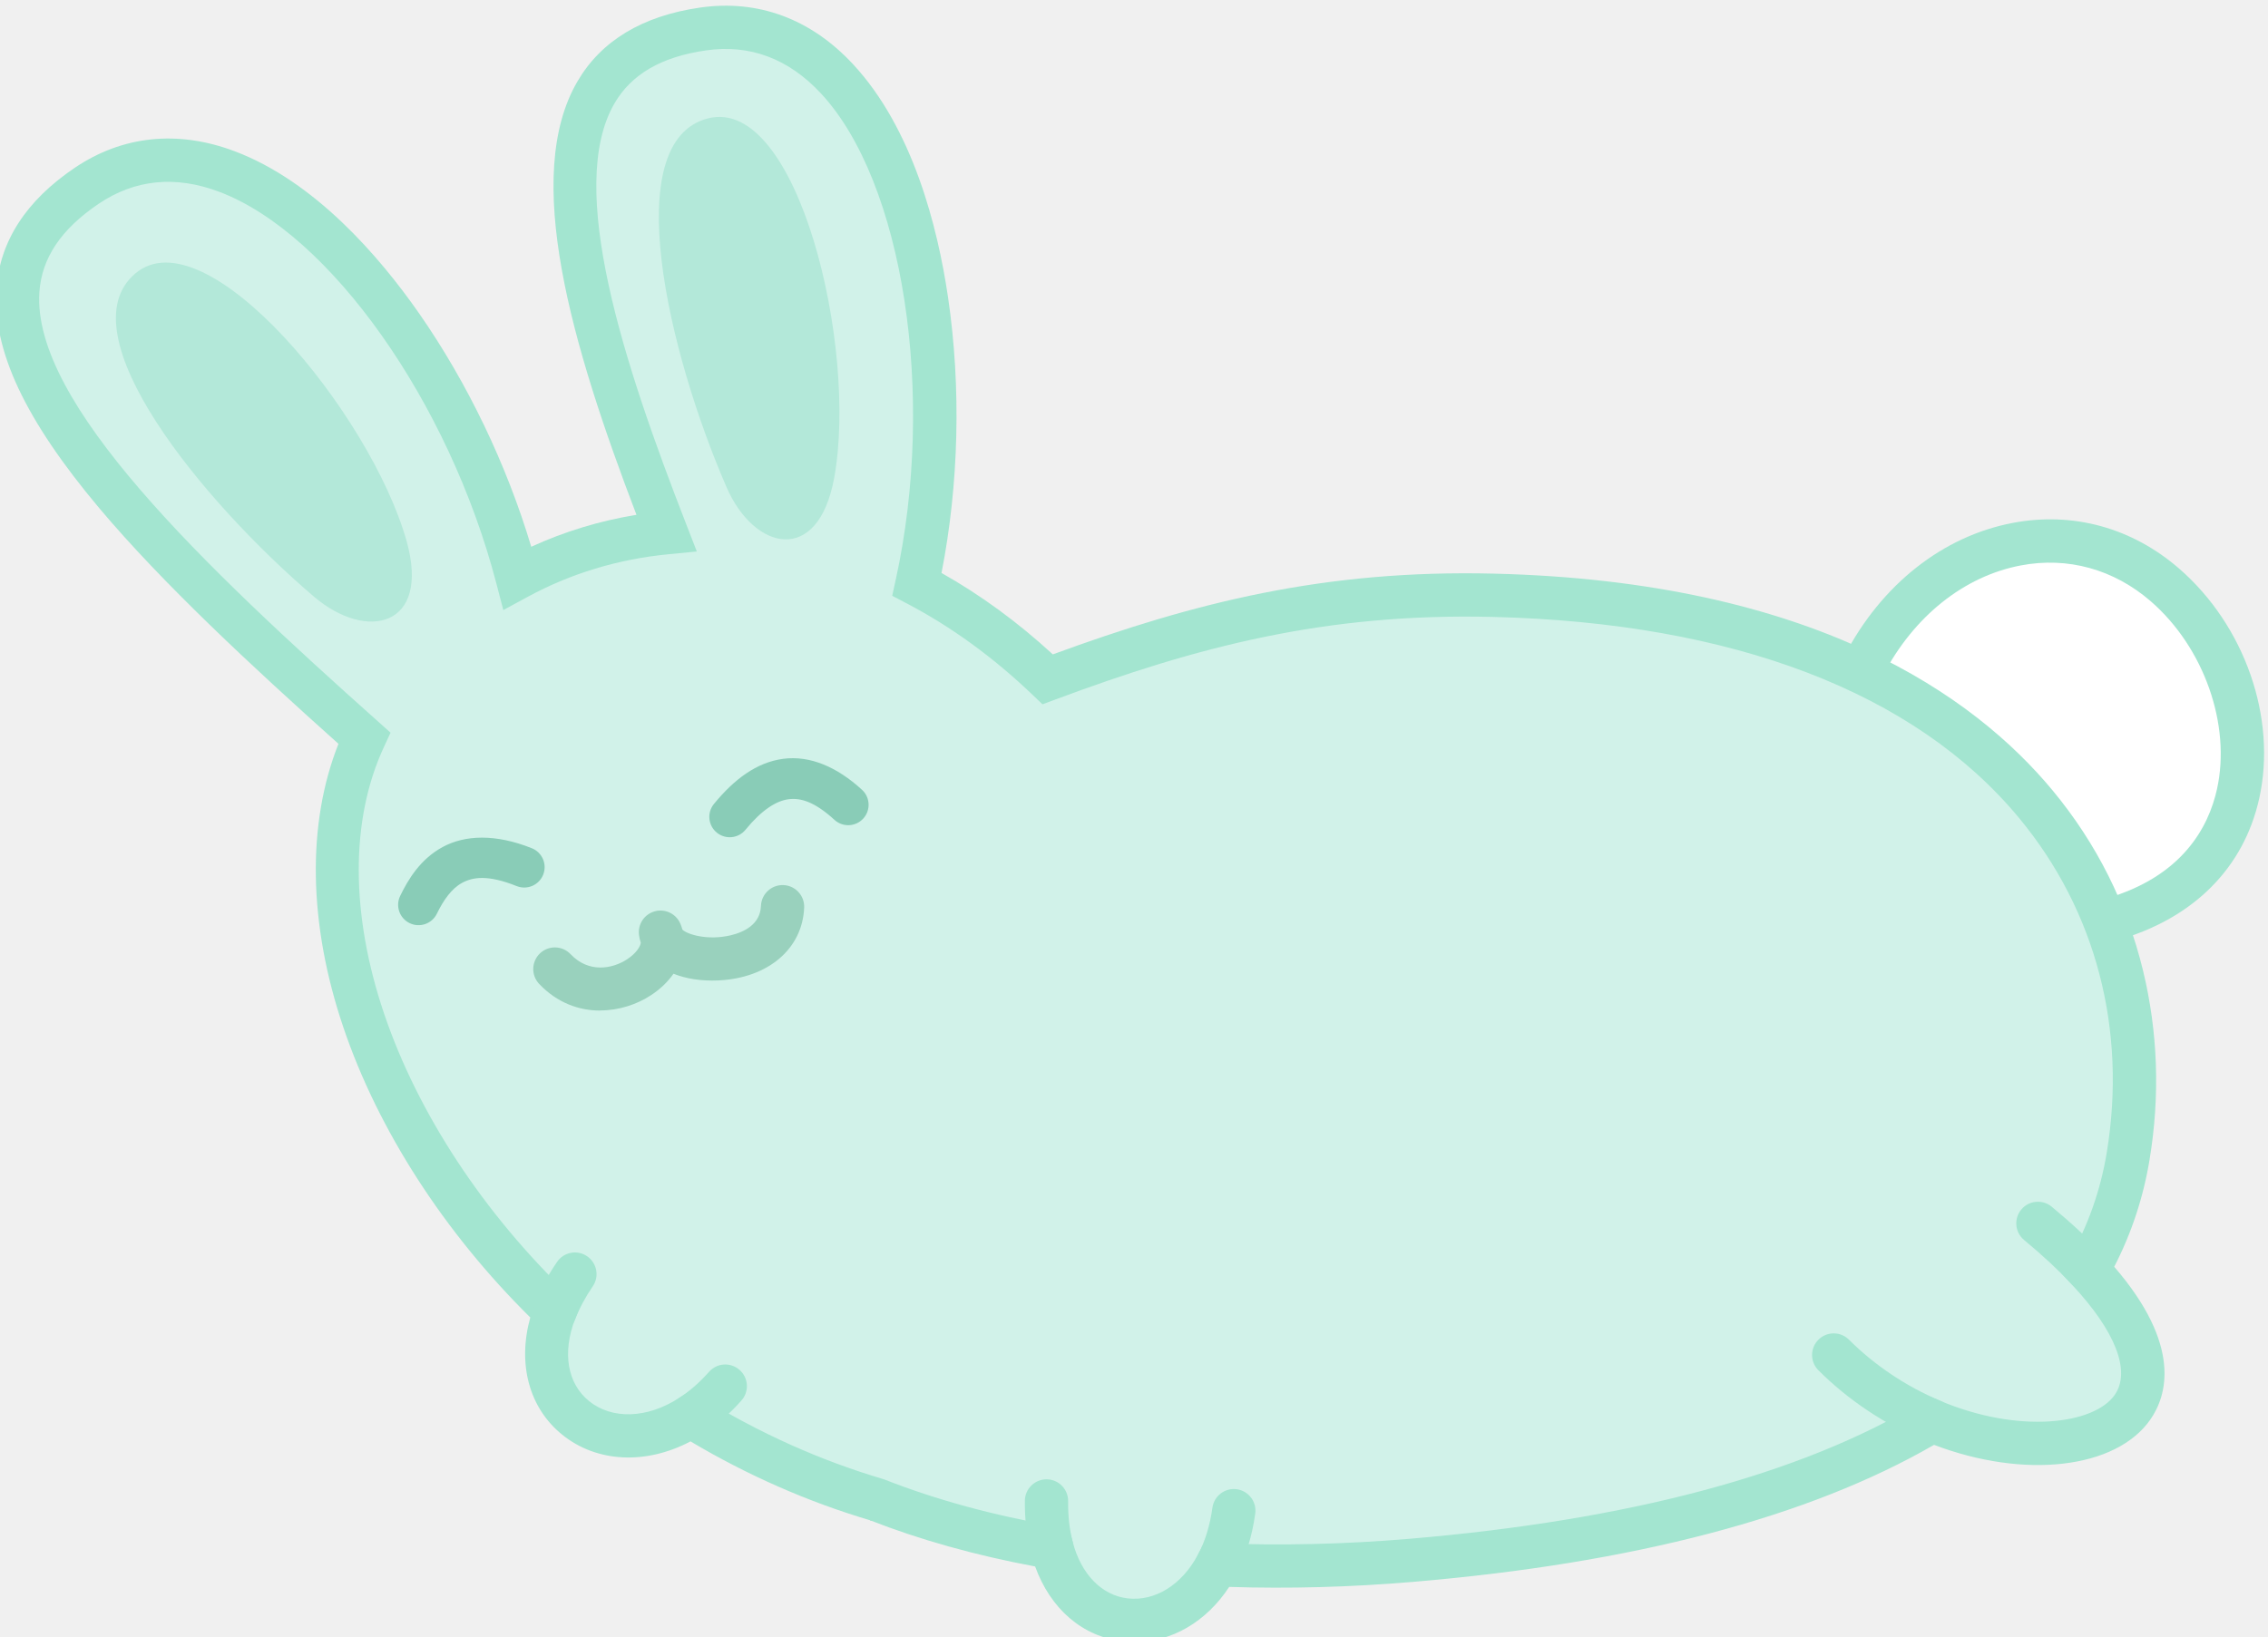
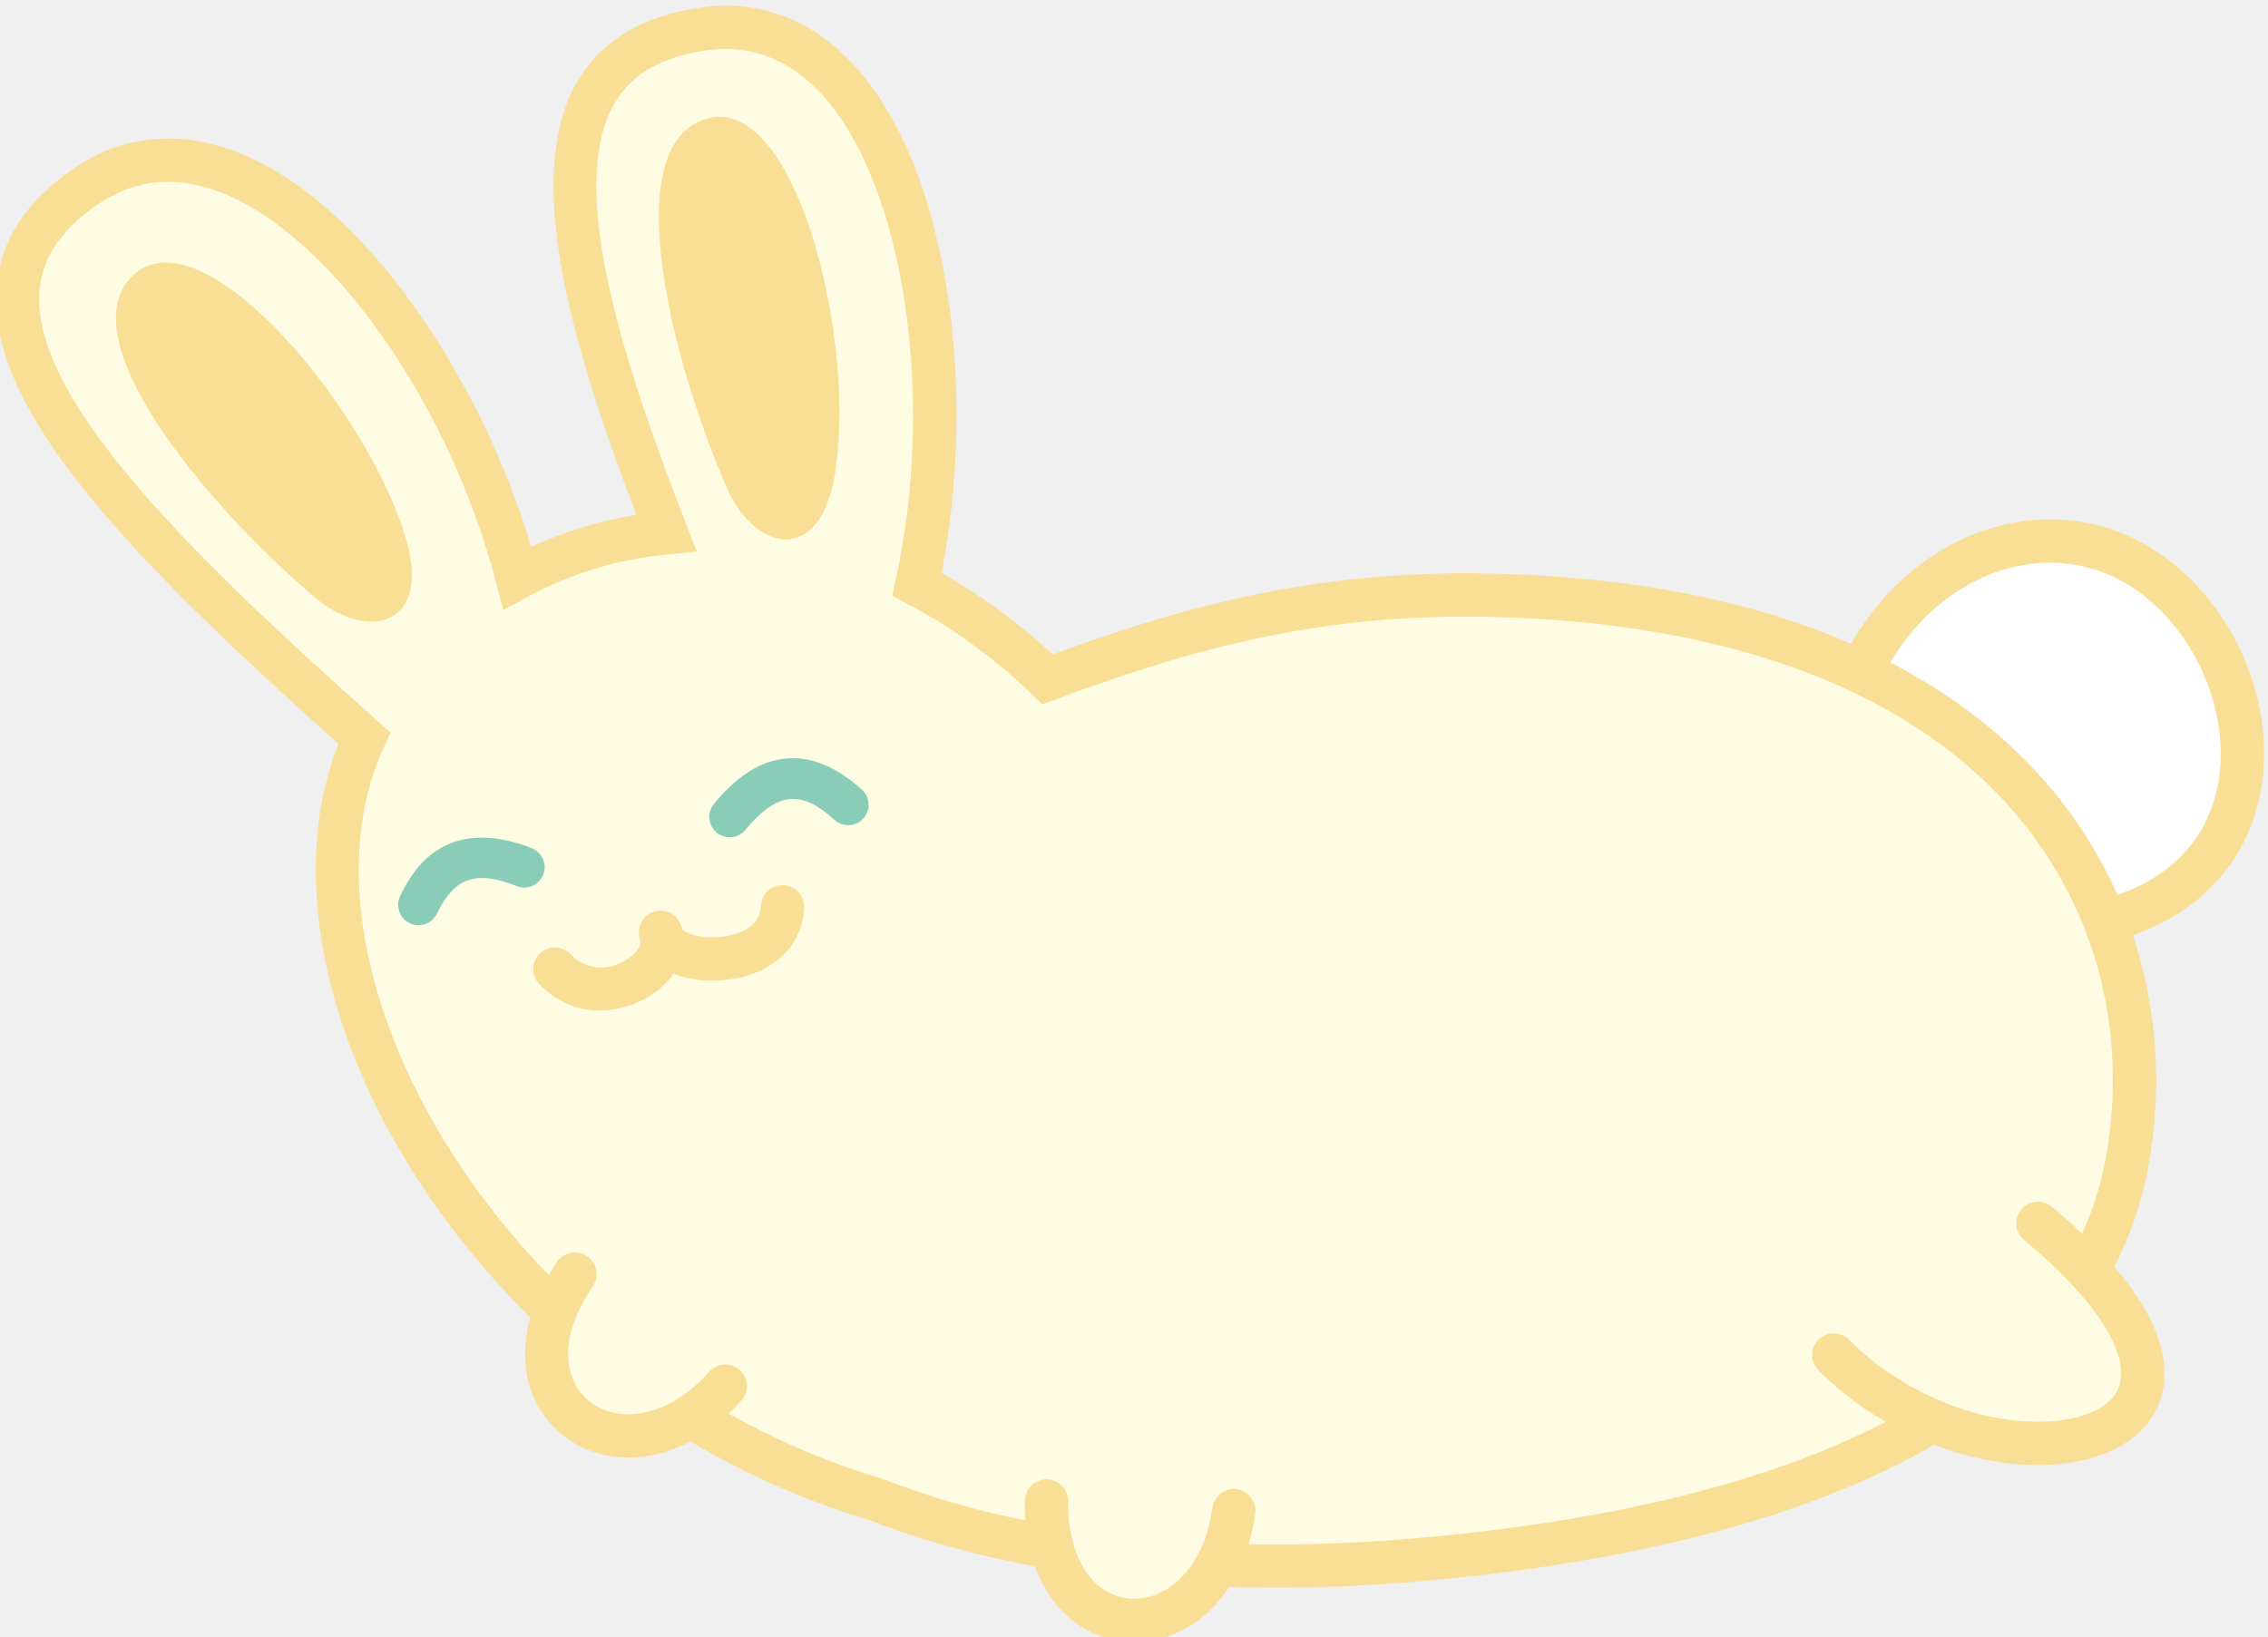
<svg xmlns="http://www.w3.org/2000/svg" id="Layer_2" viewBox="0 0 539.16 389.11" version="1.1">
  <defs id="defs1">
-     <style id="style1">.cls-1{fill:#fff;}.cls-2{fill:#b3e8d9;}.cls-3{fill:#76c1ad;}.cls-4{fill:#d1f2e9;}.cls-5{fill:#a3e5d0;}.cls-6{fill:#89ccb7;}.cls-7{fill:#99d1bd;}</style>
+     <style id="style1">.cls-1{fill:#fff;}.cls-2{fill:#f9de95;}.cls-3{fill:#f9de95;}.cls-4{fill:#fffce4;}.cls-5{fill:#f9de95;}.cls-6{fill:#f9de95;}.cls-7{fill:#f9de95;}</style>
  </defs>
  <g id="Layer_2-2" transform="translate(-0.9322694,1.359975)">
    <g id="g20">
      <g id="g21" transform="matrix(-1,0,0,1,539.1639,0)">
        <path class="cls-1" d="M 36.25,217.28 C -4.84,205.49 -1.02,159.13 23.54,137.77 46.39,117.89 79.85,127.41 95.18,156.93" id="path1" />
        <path class="cls-5" d="m 34.83,222.21 c -18.04,-5.18 -30,-17.15 -33.67,-33.7 -4.24,-19.11 3.4,-41.06 19,-54.63 11.22,-9.75 25.28,-13.62 39.61,-10.89 16.63,3.17 31.2,14.67 39.97,31.57 l -9.12,4.74 C 83.31,145.22 71.36,135.67 57.85,133.1 46.68,130.97 35.7,134.01 26.91,141.65 14.27,152.64 7.81,171 11.2,186.3 c 1.99,8.98 8.2,20.8 26.47,26.04 l -2.84,9.88 v 0 z" id="path2" />
        <polygon class="cls-3" points="328.09,350.42 328.34,350.34 329.75,355.28 331.33,360.18 331.1,360.24 329.69,355.3 331.29,360.19 " id="polygon2" />
        <polygon class="cls-3" points="285.52,156.53 292.79,163.8 " id="polygon3" />
        <path class="cls-4" d="M 78.91,336.52 C 44.84,350.83 8.86,335.91 41.9,300.61 37.17,292.38 33.92,283.37 32.3,273.54 22.62,214.88 59.21,143.21 183.18,140.19 c 41.38,-1.01 72.41,7.48 105.97,19.98 10.01,-9.58 20.47,-17.04 31.08,-22.59 C 307.15,78.1 324.5,-1.23 371.14,5.53 c 44.88,6.51 33.31,56.48 8.65,119.78 12.75,1.24 24.77,4.95 35.43,10.73 15.19,-58.21 64.12,-119.07 102.39,-93.22 42.83,28.92 -4.9,76.78 -66.01,131.33 17.75,38.31 -2.2,95.13 -45.31,136.34 8.66,22.72 -12.58,37.65 -32.26,24.93 -13.54,8.35 -28.38,15.17 -44.29,19.87 -12.67,4.99 -26.68,8.76 -41.56,11.35 -5.72,21.77 -29.33,22.88 -39.28,4.11 -15.05,0.62 -30.53,0.25 -46.06,-1.06 -50.52,-4.27 -93.57,-14.94 -123.93,-33.18 v 0 z" id="path3" />
        <path class="cls-5" d="m 268.5,389.11 c -8.8,0 -17.04,-4.81 -22.48,-13.11 -14.2,0.46 -28.86,0.06 -43.63,-1.19 -52.51,-4.43 -94.19,-15.4 -123.93,-32.59 -21.44,8.18 -43.24,5.74 -51.43,-6.03 -3.87,-5.56 -7.65,-17.5 8.6,-36.32 -4.1,-7.94 -6.93,-16.5 -8.41,-25.5 -2.51,-15.21 -1.98,-30.33 1.56,-44.94 3.84,-15.83 11.06,-30.23 21.47,-42.8 18.64,-22.51 56.8,-49.73 132.8,-51.58 40.38,-0.99 71.37,6.91 104.9,19.2 8.34,-7.67 17.22,-14.16 26.46,-19.36 -4.13,-21.03 -4.7,-44.1 -1.57,-65.43 2.48,-16.92 8.42,-40.3 22.63,-55.58 10.02,-10.79 22.61,-15.43 36.39,-13.43 13.68,1.98 23.47,7.89 29.11,17.57 13.11,22.49 1.48,62.38 -14.04,103.04 8.74,1.43 17.11,3.97 25.01,7.6 5.84,-19.53 15.18,-39.02 26.64,-55.47 9.51,-13.64 24.83,-31.4 43.85,-38.58 13.52,-5.1 26.68,-3.74 38.06,3.95 11.57,7.82 17.83,17.52 18.59,28.84 0.98,14.52 -6.79,31.07 -24.45,52.08 -15,17.84 -36.04,37.4 -56.86,56.04 7.54,19.02 7.17,42.76 -1.14,67.35 -8.24,24.41 -23.98,48.82 -44.46,69.06 3.07,11.03 0.3,21.49 -7.57,27.86 -8.23,6.67 -19.93,7.2 -30.52,1.61 -13.55,8.06 -27.88,14.36 -42.66,18.75 -11.84,4.64 -25.03,8.33 -39.26,10.99 -3.67,10.12 -11.27,16.69 -20.84,17.8 -0.94,0.11 -1.87,0.16 -2.8,0.16 h -0.02 z m 105.65,-59.75 2.73,1.76 c 7.49,4.84 15.85,5.12 21.31,0.7 5.16,-4.17 6.41,-11.45 3.35,-19.48 l -1.22,-3.19 2.47,-2.36 c 20.44,-19.54 36.12,-43.4 44.16,-67.19 7.98,-23.63 8,-46.1 0.04,-63.27 l -1.6,-3.46 2.84,-2.54 c 41.78,-37.29 82.42,-75.9 80.64,-102.22 -0.55,-8.1 -5.16,-14.98 -14.09,-21.01 -8.62,-5.82 -18.26,-6.78 -28.67,-2.85 -26.29,9.92 -54.61,49.95 -65.87,93.11 l -1.66,6.35 -5.77,-3.13 c -10.25,-5.57 -21.51,-8.98 -33.47,-10.14 l -6.76,-0.66 2.46,-6.33 C 390,85.04 403.74,43.1 392.14,23.2 388.1,16.27 381,12.16 370.44,10.63 360,9.11 350.78,12.56 343.05,20.88 323.46,41.94 315.66,92.72 325.29,136.48 l 0.84,3.84 -3.48,1.82 c -10.51,5.5 -20.57,12.81 -29.91,21.75 l -2.33,2.23 -3.02,-1.12 c -33.57,-12.51 -64.11,-20.63 -104.05,-19.66 -57.1,1.39 -100.37,17.94 -125.13,47.86 -18.24,22.03 -25.63,50.27 -20.81,79.51 1.49,9.03 4.51,17.56 8.98,25.34 l 1.89,3.3 -2.6,2.78 c -10.35,11.06 -14.06,20.61 -10.17,26.2 4.91,7.04 22.73,9.31 41.44,1.45 l 2.4,-1.01 2.23,1.34 c 28.51,17.13 69.46,28.05 121.71,32.46 15.42,1.3 30.7,1.65 45.42,1.04 l 3.24,-0.13 1.52,2.86 c 3.8,7.16 10.19,11.14 16.69,10.39 6.17,-0.72 11.06,-5.73 13.07,-13.4 l 0.84,-3.19 3.25,-0.57 c 14.81,-2.58 28.46,-6.31 40.56,-11.07 l 0.43,-0.15 c 14.94,-4.42 29.43,-10.92 43.04,-19.31 l 2.76,-1.7 z" id="path4" />
        <path class="cls-4" d="m 374.03,335.42 c -2.8,-1.81 -5.57,-4.17 -8.21,-7.16" id="path5" />
        <path class="cls-5" d="m 374.02,340.56 c -0.95,0 -1.92,-0.26 -2.78,-0.82 -3.3,-2.13 -6.42,-4.85 -9.27,-8.07 -1.89,-2.13 -1.69,-5.38 0.44,-7.26 2.13,-1.89 5.38,-1.69 7.26,0.44 2.23,2.52 4.64,4.63 7.15,6.25 2.39,1.54 3.07,4.73 1.53,7.11 -0.98,1.52 -2.63,2.35 -4.32,2.35 v 0 z" id="path6" />
        <path class="cls-4" d="m 406.29,310.48 c -1.09,-2.85 -2.64,-5.82 -4.73,-8.87" id="path7" />
        <path class="cls-5" d="m 406.28,315.63 c -2.07,0 -4.02,-1.26 -4.8,-3.31 -0.98,-2.56 -2.38,-5.19 -4.17,-7.81 -1.6,-2.34 -0.99,-5.54 1.35,-7.14 2.34,-1.61 5.54,-1 7.14,1.34 2.25,3.29 4.03,6.63 5.29,9.94 1.01,2.65 -0.32,5.63 -2.97,6.64 -0.6,0.23 -1.22,0.34 -1.83,0.34 v 0 z" id="path8" />
        <path class="cls-4" d="m 248.91,370.74 c -1.9,-3.57 -3.3,-7.86 -3.99,-12.87" id="path9" />
        <path class="cls-5" d="m 248.91,375.88 c -1.84,0 -3.62,-0.99 -4.54,-2.73 -2.27,-4.26 -3.79,-9.16 -4.54,-14.58 -0.39,-2.81 1.58,-5.4 4.39,-5.79 2.81,-0.39 5.4,1.58 5.79,4.39 0.58,4.22 1.73,7.97 3.43,11.16 1.34,2.5 0.39,5.62 -2.12,6.95 -0.77,0.41 -1.6,0.6 -2.41,0.6 z" id="path10" />
        <path class="cls-4" d="m 289.44,355.55 c 0.05,4.16 -0.41,7.84 -1.26,11.08" id="path11" />
        <path class="cls-5" d="m 288.19,371.78 c -0.43,0 -0.87,-0.05 -1.31,-0.17 -2.74,-0.72 -4.38,-3.53 -3.66,-6.28 0.76,-2.9 1.13,-6.16 1.09,-9.71 -0.03,-2.84 2.24,-5.17 5.08,-5.2 h 0.06 c 2.81,0 5.11,2.26 5.14,5.08 0.05,4.47 -0.43,8.66 -1.43,12.45 -0.61,2.3 -2.69,3.83 -4.97,3.83 z" id="path12" />
        <path class="cls-4" d="m 53.77,289.56 c -4.67,3.87 -8.61,7.56 -11.87,11.04" id="path13" />
        <path class="cls-5" d="m 38.39,304.35 c -2.07,-1.94 -2.18,-5.2 -0.24,-7.27 3.47,-3.71 7.62,-7.58 12.34,-11.49 2.19,-1.81 5.43,-1.5 7.24,0.68 1.81,2.19 1.51,5.43 -0.68,7.24 -4.39,3.64 -8.23,7.21 -11.4,10.6 -1.01,1.08 -2.38,1.63 -3.75,1.63 -1.26,0 -2.52,-0.46 -3.51,-1.39 z" id="path14" />
        <path class="cls-4" d="m 102.32,320.85 c -7.02,7.02 -15.16,12.19 -23.41,15.66" id="path15" />
        <path class="cls-5" d="m 78.9,341.65 c -2.01,0 -3.91,-1.18 -4.74,-3.15 -1.1,-2.62 0.13,-5.63 2.75,-6.73 8.13,-3.41 15.65,-8.44 21.77,-14.55 2.01,-2.01 5.26,-2.01 7.27,0 2.01,2.01 2.01,5.26 0,7.27 -7.05,7.04 -15.71,12.84 -25.05,16.76 -0.65,0.27 -1.33,0.4 -1.99,0.4 z" id="path16" />
        <path class="cls-7" d="m 395.55,238.92 c -4.44,0 -8.72,-1.42 -12.07,-3.62 -2.24,-1.47 -4.04,-3.22 -5.35,-5.11 -3,1.2 -6.66,1.78 -10.69,1.59 -11.81,-0.55 -20,-7.52 -20.38,-17.34 -0.11,-2.83 2.1,-5.22 4.94,-5.33 2.84,-0.1 5.22,2.1 5.33,4.94 0.17,4.39 3.98,6.22 7.15,6.99 5.47,1.32 10.4,-0.2 11.52,-1.34 0.13,-0.48 0.3,-0.95 0.5,-1.42 1.01,-2.36 3.61,-3.62 6.09,-2.93 2.48,0.69 4.07,3.09 3.73,5.64 -0.08,0.63 -0.22,1.23 -0.42,1.82 0.1,0.93 1.12,2.54 3.23,3.93 3.5,2.3 9.13,3.37 13.46,-1.2 1.96,-2.06 5.21,-2.15 7.27,-0.2 2.06,1.96 2.15,5.21 0.2,7.27 -4.29,4.53 -9.49,6.34 -14.5,6.34 v -0.03 z" id="path17" />
        <path class="cls-2" d="m 365.52,114.48 c -6.56,15.11 -21.77,18.74 -25.6,-2.22 -5.67,-31.02 8.67,-90.92 30.01,-85.47 21.34,5.45 9.5,55.64 -4.41,87.69 z" id="path18" />
        <path class="cls-2" d="m 441.58,127.28 c 8.54,-30.36 47.73,-77.86 64.51,-63.59 16.78,14.27 -15.91,54.15 -42.49,76.83 -12.53,10.7 -27.79,7.27 -22.02,-13.24 z" id="path19" />
        <path style="fill:#89ccb7;stroke-linecap:round" d="m 352.043,179.082 c -6.379,-0.839 -12.817,1.952 -18.725,7.363 a 4.847,4.847 0 0 0 -0.301,6.848 4.847,4.847 0 0 0 6.848,0.301 c 4.644,-4.254 7.995,-5.282 10.914,-4.898 2.919,0.384 6.363,2.531 10.23,7.258 a 4.847,4.847 0 0 0 6.82,0.682 4.847,4.847 0 0 0 0.682,-6.82 c -4.727,-5.777 -10.09,-9.894 -16.469,-10.732 z" id="path20" />
        <path style="fill:#89ccb7;stroke-linecap:round" d="m 423.654,197.828 c -3.557,-1.8e-4 -7.532,0.791 -11.848,2.518 a 4.847,4.847 0 0 0 -2.699,6.301 4.847,4.847 0 0 0 6.301,2.701 c 6.884,-2.754 10.457,-2.133 12.973,-0.768 2.516,1.365 4.446,4.14 5.996,7.334 a 4.847,4.847 0 0 0 6.477,2.244 4.847,4.847 0 0 0 2.244,-6.477 c -1.912,-3.938 -4.789,-8.742 -10.094,-11.621 -2.652,-1.439 -5.792,-2.232 -9.35,-2.232 z" id="path20-9" />
      </g>
    </g>
  </g>
</svg>
